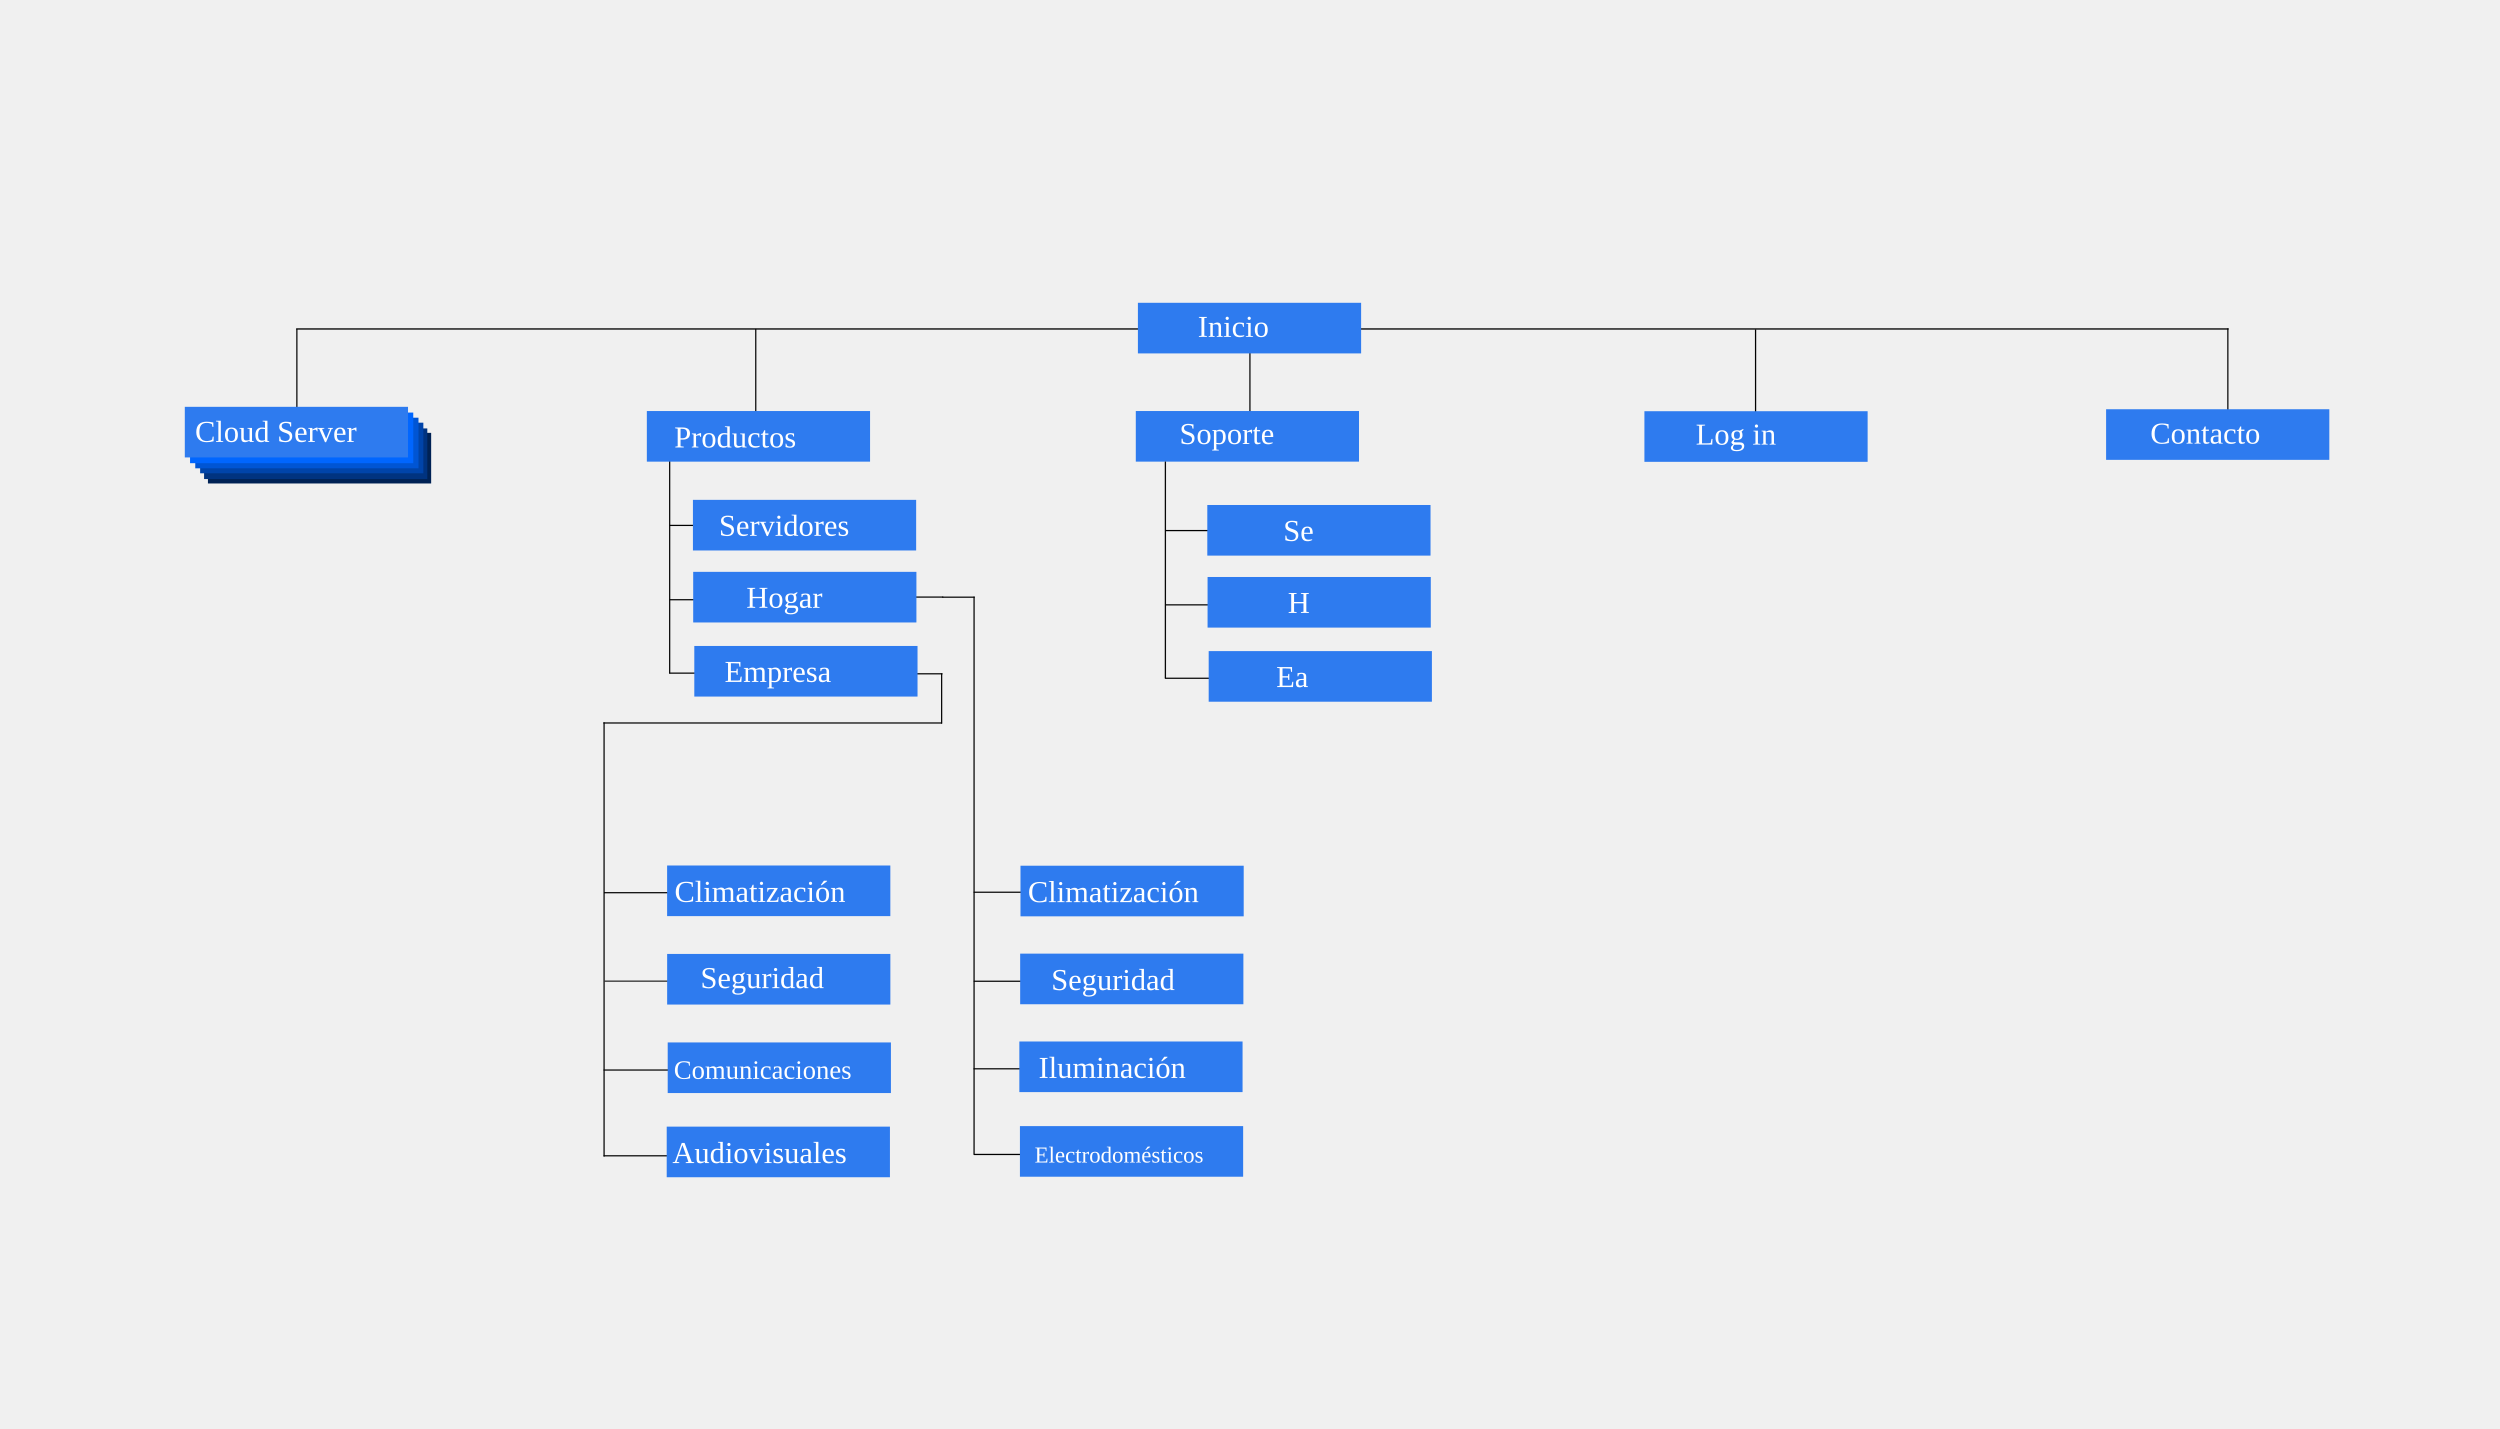
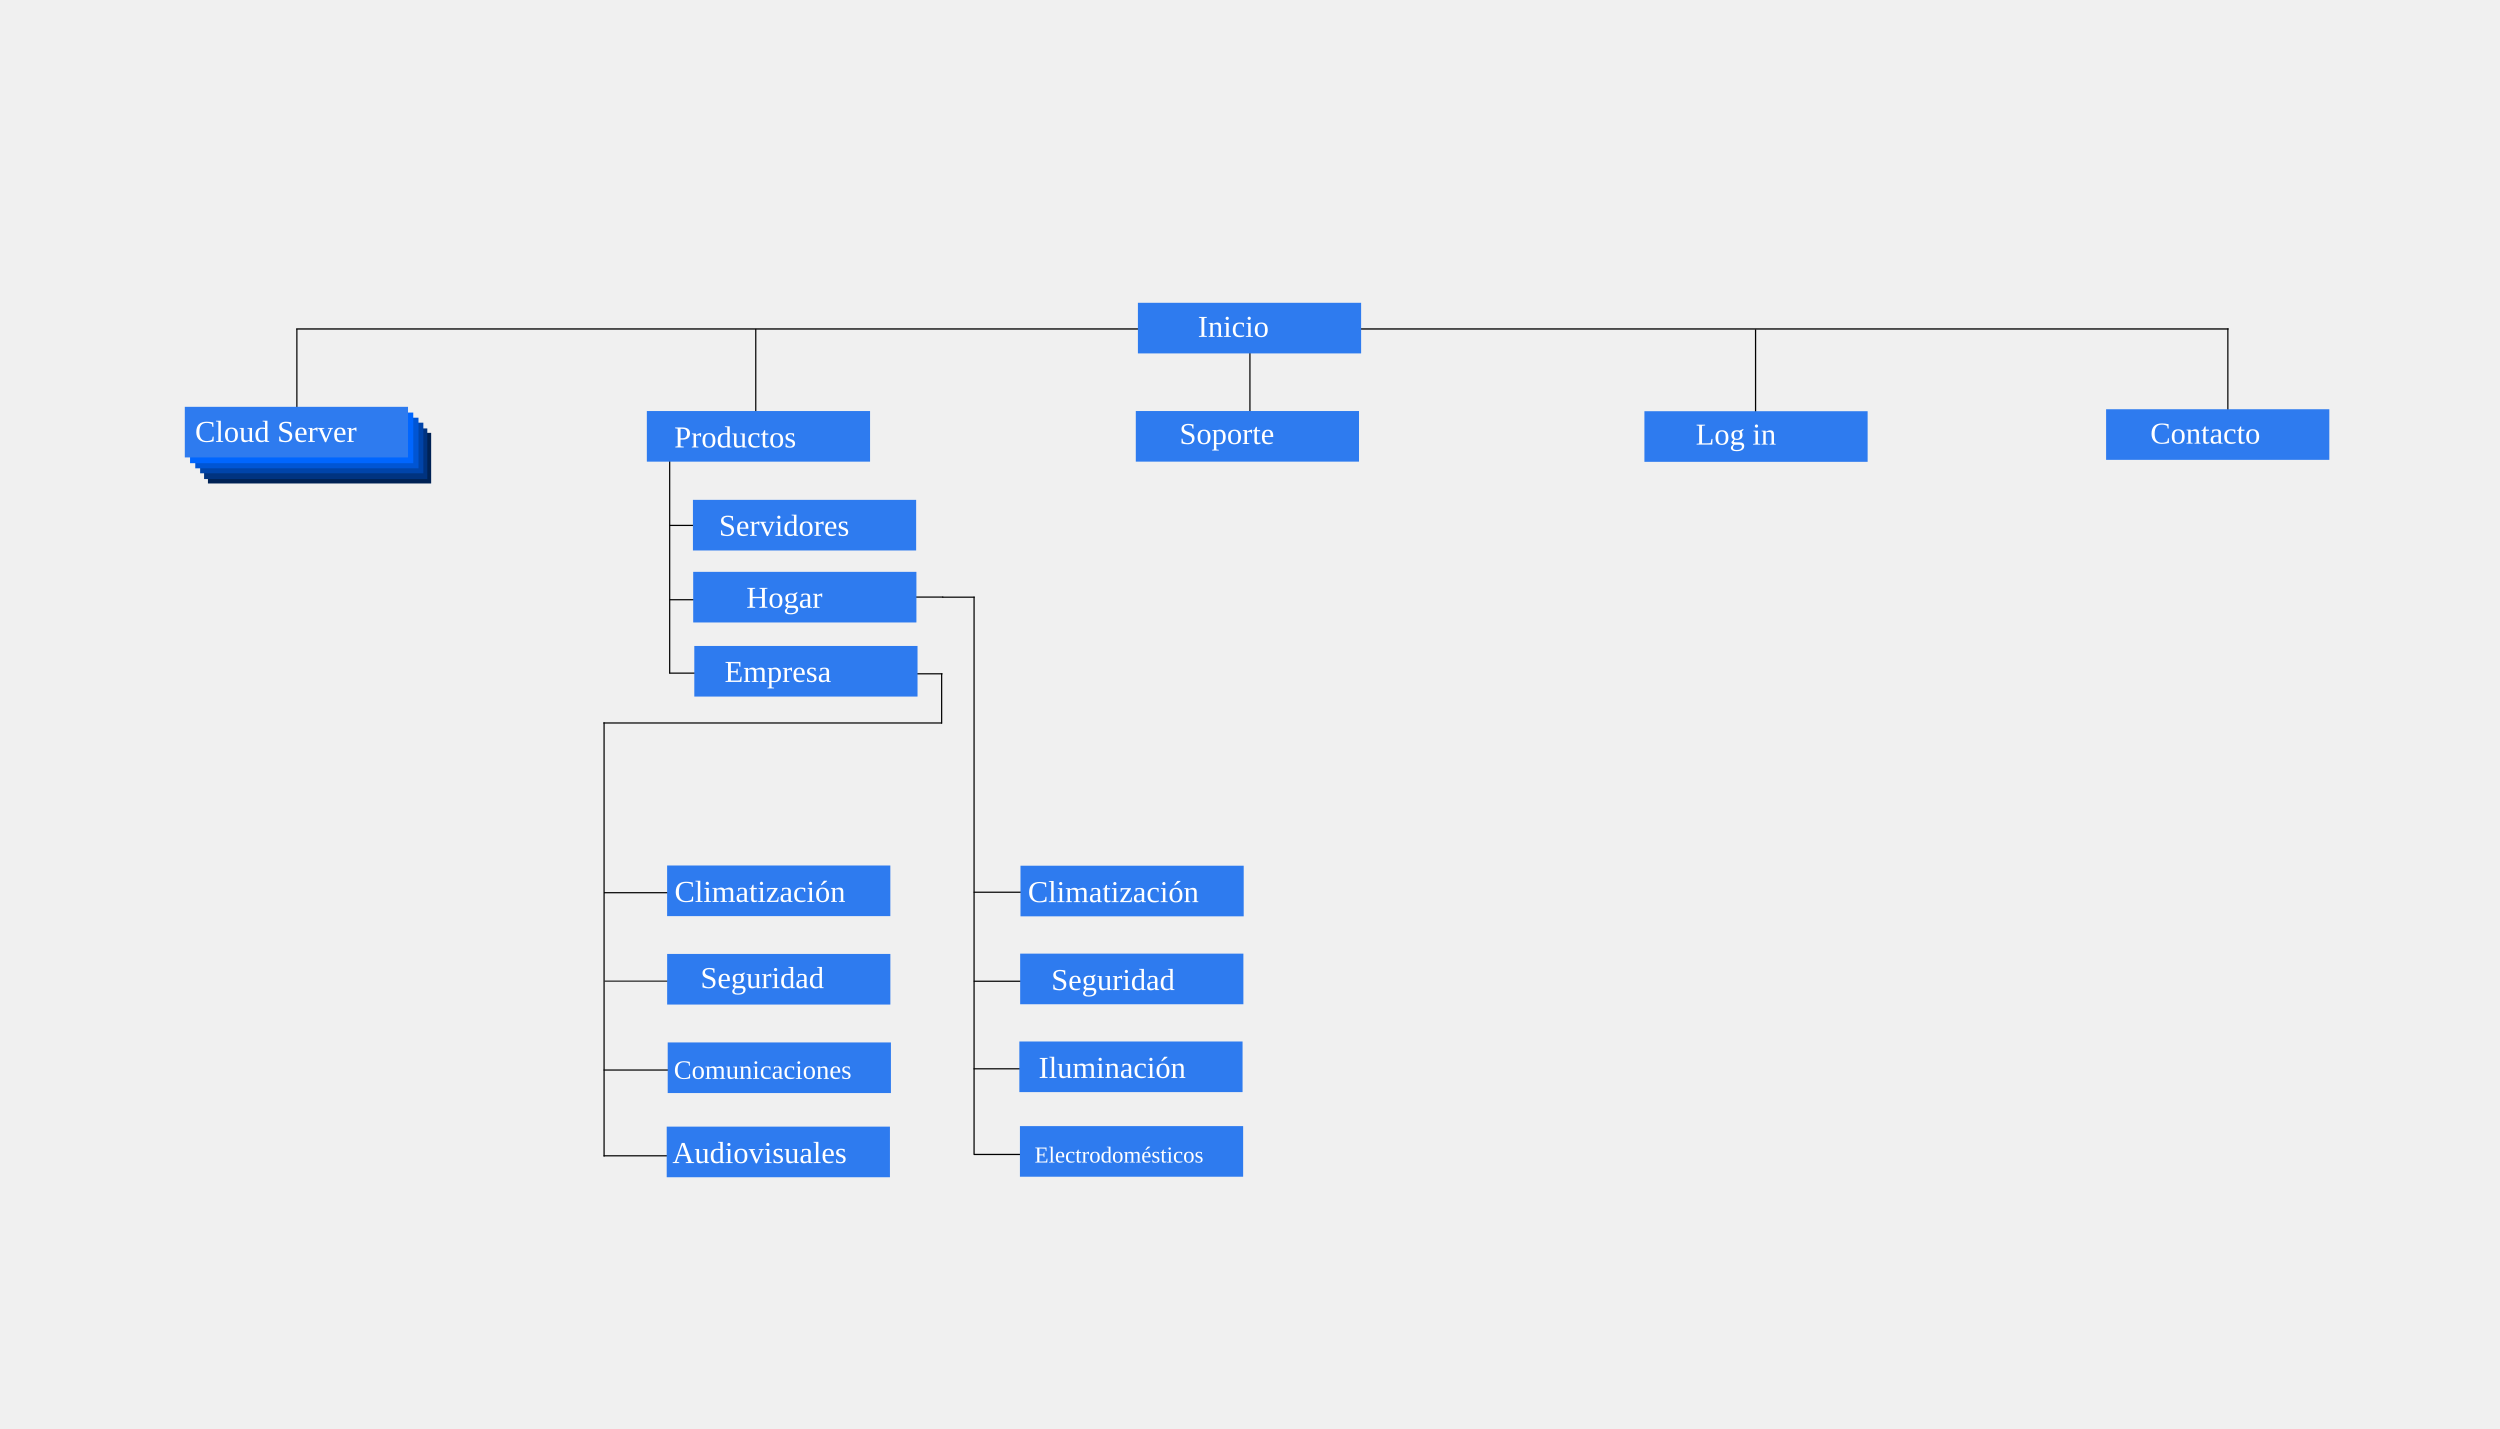
<svg xmlns="http://www.w3.org/2000/svg" width="3500" height="2000" viewBox="0 0 3500 2000" version="1.1" id="svg1">
  <defs id="defs1">
    <linearGradient id="swatch4">
      <stop style="stop-color:#2e7bef;stop-opacity:1;" offset="0" id="stop4" />
    </linearGradient>
  </defs>
  <g id="layer1">
    <rect style="fill:#000000;stroke:#000000;stroke-width:0.135" id="rect3-0-7-2-9-17" width="93.569" height="1.574" x="1363.241" y="1248.364" />
    <rect style="fill:#000000;stroke:#000000;stroke-width:0.135" id="rect3-0-7-2-9-06" width="93.569" height="1.574" x="1363.358" y="1372.985" />
    <rect style="fill:#000000;stroke:#000000;stroke-width:0.135" id="rect3-0-7-2-9-0" width="93.569" height="1.574" x="1363.096" y="1495.517" />
    <rect style="fill:#000000;stroke:#000000;stroke-width:0.135" id="rect3-0-7-2-9-1" width="93.569" height="1.574" x="1363.406" y="1615.461" />
    <rect style="fill:#000000;stroke:#000000;stroke-width:0.095" id="rect3-0-9-35-0" width="45.383" height="1.614" x="1274.027" y="942.503" />
    <rect style="fill:#000000;stroke:#000000;stroke-width:0.151" id="rect3-4-9" width="117.664" height="1.559" x="-578.215" y="1057.261" transform="rotate(-90)" />
    <rect style="fill:#000000;stroke:#000000;stroke-width:0.151" id="rect3-4-7" width="117.664" height="1.559" x="-578.836" y="2456.99" transform="rotate(-90)" />
    <rect style="fill:#000000;stroke:#000000;stroke-width:0.151" id="rect3-4-3" width="117.664" height="1.559" x="-599.74" y="1749.11" transform="rotate(-90)" />
    <rect style="fill:#000000;stroke:#000000;stroke-width:0.608" id="rect3" width="2704.7" height="1.101" x="414.939" y="459.958" />
    <rect style="fill:#2e7bef;fill-opacity:1" id="rect2" width="312.505" height="70.859" x="1593.059" y="423.916" />
    <text xml:space="preserve" style="font-size:42.667px;line-height:0.8;text-align:center;text-anchor:middle;fill:#ffffff" x="1753.347" y="471.641" id="text1">
      <tspan id="tspan1" x="1753.347" y="471.641" style="font-size:42.667px;fill:#ffffff">Inicio</tspan>
    </text>
    <rect style="fill:#000000;stroke:#000000;stroke-width:0.151" id="rect3-4" width="117.664" height="1.559" x="-578.441" y="414.819" transform="rotate(-90)" />
    <rect style="fill:#000000;stroke:#000000;stroke-width:0.151" id="rect3-4-1" width="117.664" height="1.559" x="-577.522" y="3118.199" transform="rotate(-90)" />
    <rect style="fill:#002255;fill-opacity:1" id="rect2-6-6" width="312.505" height="70.859" x="291.111" y="606" />
    <rect style="fill:#003380;fill-opacity:1" id="rect2-6-6-5" width="312.505" height="70.859" x="285.712" y="599.81" />
    <rect style="fill:#0044aa;fill-opacity:1" id="rect2-6-6-5-0" width="312.505" height="70.859" x="280.174" y="591.748" />
    <rect style="fill:#0055d4;fill-opacity:1" id="rect2-6-6-5-0-9" width="312.505" height="70.859" x="273.379" y="584.783" />
    <rect style="fill:#0066ff;fill-opacity:1" id="rect2-6-6-5-0-9-7" width="312.505" height="70.859" x="266.063" y="577.602" />
    <rect style="fill:#2e7bef;fill-opacity:1" id="rect2-6" width="312.505" height="70.859" x="258.722" y="569.556" />
    <text xml:space="preserve" style="font-size:42.667px;line-height:0.8;text-align:center;text-anchor:middle;fill:#ffffff" x="412.883" y="618.665" id="text1-8-0-0">
      <tspan id="tspan1-5-8-5" x="412.883" y="618.665" style="font-size:42.667px;fill:#ffffff">Cloud Server</tspan>
    </text>
    <rect style="fill:#2e7bef;fill-opacity:1" id="rect2-5" width="312.505" height="70.859" x="2948.548" y="572.938" />
    <text xml:space="preserve" style="font-size:42.667px;line-height:0.8;text-align:center;text-anchor:middle;fill:#ffffff" x="3114.089" y="621.058" id="text1-8">
      <tspan id="tspan1-5" x="3114.089" y="621.058" style="font-size:42.667px;fill:#ffffff">Contacto</tspan>
    </text>
    <rect style="fill:#2e7bef;fill-opacity:1" id="rect2-56" width="312.505" height="70.859" x="1590.108" y="575.432" />
    <text xml:space="preserve" style="font-size:42.667px;line-height:0.8;text-align:center;text-anchor:middle;fill:#ffffff" x="1744.294" y="621.633" id="text1-8-0">
      <tspan id="tspan1-5-8" x="1744.294" y="621.633" style="font-size:42.667px;fill:#ffffff">Soporte</tspan>
    </text>
    <rect style="fill:#2e7bef;fill-opacity:1" id="rect2-4" width="312.505" height="70.859" x="2302.174" y="575.703" />
    <text xml:space="preserve" style="font-size:42.667px;line-height:0.8;text-align:center;text-anchor:middle;fill:#ffffff" x="2456.975" y="622.478" id="text1-8-0-1">
      <tspan id="tspan1-5-8-59" x="2456.975" y="622.478" style="font-size:42.667px;fill:#ffffff">Log in</tspan>
    </text>
    <rect style="fill:#000000;stroke:#000000;stroke-width:0.234" id="rect3-4-9-3" width="297.713" height="1.476" x="-942.677" y="936.73" transform="rotate(-90)" />
    <rect style="fill:#000000;stroke:#000000;stroke-width:0.095" id="rect3-0-9" width="45.383" height="1.614" x="937.588" y="838.786" />
    <rect style="fill:#2e7bef;fill-opacity:1" id="rect2-51" width="312.505" height="70.859" x="905.583" y="575.452" ry="0" />
    <text xml:space="preserve" style="font-size:42.667px;line-height:0.8;text-align:center;text-anchor:middle;fill:#ffffff" x="1055.96" y="626.427" id="text1-8-0-0-0">
      <tspan id="tspan1-5-8-5-5" x="1055.96" y="626.427" style="font-size:42.667px;fill:#ffffff">Productos</tspan>
    </text>
    <rect style="fill:#000000;stroke:#000000;stroke-width:0.095" id="rect3-0" width="45.383" height="1.614" x="937.658" y="734.786" />
    <rect style="fill:#2e7bef;fill-opacity:1" id="rect2-51-9" width="312.505" height="70.859" x="970.104" y="699.803" ry="0" rx="0" />
    <text xml:space="preserve" style="font-size:42.667px;line-height:0.8;text-align:center;text-anchor:middle;fill:#ffffff" x="1124.46" y="750.118" id="text1-8-0-0-0-6">
      <tspan id="tspan1-5-8-5-5-3" x="1124.46" y="750.118" style="font-size:42.667px;fill:#ffffff">Servidores</tspan>
    </text>
    <rect style="fill:#000000;stroke:#000000;stroke-width:0.095" id="rect3-0-9-3" width="45.383" height="1.614" x="1275.152" y="835.117" />
    <rect style="display:inline;fill:#2e7bef;fill-opacity:1" id="rect2-51-9-9" width="312.505" height="70.859" x="970.471" y="800.591" />
    <text xml:space="preserve" style="font-size:42.667px;line-height:0.8;text-align:center;text-anchor:middle;fill:#ffffff" x="1124.827" y="850.905" id="text1-8-0-0-0-6-9">
      <tspan id="tspan1-5-8-5-5-3-4" x="1124.827" y="850.905" style="font-size:42.667px;fill:#ffffff">Hogar</tspan>
    </text>
    <rect style="fill:#000000;stroke:#000000;stroke-width:0.095" id="rect3-0-7" width="45.383" height="1.614" x="936.979" y="941.592" />
    <rect style="fill:#000000;stroke:#000000;stroke-width:0.095" id="rect3-0-9-35" width="45.383" height="1.614" x="1319.148" y="835.259" />
    <g id="g1" transform="translate(1.926638,204.5444)">
      <rect style="fill:#2e7bef;fill-opacity:1" id="rect2-51-9-4" width="312.505" height="70.859" x="970.104" y="699.803" />
      <text xml:space="preserve" style="font-size:42.667px;line-height:0.8;text-align:center;text-anchor:middle;fill:#ffffff" x="1124.46" y="750.118" id="text1-8-0-0-0-6-3">
        <tspan id="tspan1-5-8-5-5-3-5" x="1124.46" y="750.118" style="font-size:42.667px;fill:#ffffff">Empresa</tspan>
      </text>
    </g>
    <rect style="fill:#000000;stroke:#000000;stroke-width:0.362" id="rect3-4-9-3-0" width="780.623" height="1.348" x="-1616.194" y="1363.052" transform="rotate(-90)" />
    <rect style="fill:#000000;stroke:#000000;stroke-width:0.118" id="rect3-4-9-3-0-3" width="70.246" height="1.592" x="-1013.027" y="1317.472" transform="rotate(-90)" />
    <rect style="fill:#000000;stroke:#000000;stroke-width:0.289" id="rect3-4-9-3-0-1" width="473.784" height="1.42" x="-1318.712" y="-1012.88" transform="scale(-1)" />
    <rect style="fill:#000000;stroke:#000000;stroke-width:0.324" id="rect3-4-9-3-5" width="607.471" height="1.386" x="-1618.896" y="845.042" transform="rotate(-90)" />
    <rect style="fill:#000000;stroke:#000000;stroke-width:0.145" id="rect3-0-7-5" width="107.974" height="1.565" x="845.657" y="1248.962" />
    <rect style="fill:#2e7bef;fill-opacity:1" id="rect2-51-8" width="312.505" height="70.859" x="933.966" y="1211.708" ry="0" />
    <text xml:space="preserve" style="font-size:42.667px;line-height:0.8;text-align:center;text-anchor:middle;fill:#ffffff" x="1090.633" y="1262.683" id="text1-8-0-0-0-4">
      <tspan id="tspan1-5-8-5-5-8" x="1090.633" y="1262.683" style="font-size:42.667px;fill:#ffffff">Climatización</tspan>
    </text>
    <rect style="fill:#000000;stroke:#000000;stroke-width:0.128" id="rect3-0-7-3" width="99.342" height="1.32" x="846.475" y="1372.933" />
    <rect style="fill:#2e7bef;fill-opacity:1" id="rect2-51-2" width="312.505" height="70.859" x="934" y="1335.515" ry="0" />
    <text xml:space="preserve" style="font-size:42.667px;line-height:0.8;text-align:center;text-anchor:middle;fill:#ffffff" x="1093.813" y="1383.344" id="text1-8-0-0-0-7">
      <tspan id="tspan1-5-8-5-5-39" x="1093.813" y="1383.344" style="font-size:42.667px;fill:#ffffff">Seguridad</tspan>
    </text>
    <rect style="fill:#000000;stroke:#000000;stroke-width:0.135" id="rect3-0-7-2" width="93.569" height="1.574" x="845.129" y="1497.267" />
    <rect style="fill:#2e7bef;fill-opacity:1" id="rect2-51-1" width="312.505" height="70.859" x="934.791" y="1459.418" ry="0" />
    <text xml:space="preserve" style="font-size:37.333px;line-height:0.8;text-align:center;text-anchor:middle;fill:#ffffff" x="1091.099" y="1510.393" id="text1-8-0-0-0-74">
      <tspan id="tspan1-5-8-5-5-5" x="1091.099" y="1510.393" style="font-size:37.333px;fill:#ffffff">Comunicaciones</tspan>
    </text>
    <rect style="fill:#000000;stroke:#000000;stroke-width:0.135" id="rect3-0-7-2-9" width="93.569" height="1.574" x="845.106" y="1617.311" />
    <rect style="fill:#2e7bef;fill-opacity:1" id="rect2-51-2-8" width="312.505" height="70.859" x="933.402" y="1577.282" ry="0" />
    <text xml:space="preserve" style="font-size:42.667px;line-height:0.8;text-align:center;text-anchor:middle;fill:#ffffff" x="1090.069" y="1628.257" id="text1-8-0-0-0-7-3">
      <tspan id="tspan1-5-8-5-5-39-8" x="1090.069" y="1628.257" style="font-size:42.667px;fill:#ffffff">Audiovisuales</tspan>
    </text>
    <rect style="fill:#2e7bef;fill-opacity:1" id="rect2-51-8-8" width="312.505" height="70.859" x="1428.68" y="1212.008" ry="0" />
    <text xml:space="preserve" style="font-size:42.667px;line-height:0.8;text-align:center;text-anchor:middle;fill:#ffffff" x="1585.347" y="1262.983" id="text1-8-0-0-0-4-1">
      <tspan id="tspan1-5-8-5-5-8-3" x="1585.347" y="1262.983" style="font-size:42.667px;fill:#ffffff">Climatización</tspan>
    </text>
    <rect style="fill:#2e7bef;fill-opacity:1" id="rect2-51-8-0" width="312.505" height="70.859" x="1428.239" y="1335.084" ry="0" />
    <text xml:space="preserve" style="font-size:42.667px;line-height:0.8;text-align:center;text-anchor:middle;fill:#ffffff" x="1584.907" y="1386.059" id="text1-8-0-0-0-4-3">
      <tspan id="tspan1-5-8-5-5-8-2" x="1584.907" y="1386.059" style="font-size:42.667px;fill:#ffffff">Seguridad</tspan>
    </text>
    <rect style="fill:#2e7bef;fill-opacity:1" id="rect2-51-8-82" width="312.505" height="70.859" x="1427.086" y="1458.091" ry="0" />
    <text xml:space="preserve" style="font-size:42.667px;line-height:0.8;text-align:center;text-anchor:middle;fill:#ffffff" x="1583.754" y="1509.066" id="text1-8-0-0-0-4-0">
      <tspan id="tspan1-5-8-5-5-8-4" x="1583.754" y="1509.066" style="font-size:42.667px;fill:#ffffff">Iluminación</tspan>
    </text>
    <rect style="fill:#2e7bef;fill-opacity:1" id="rect2-51-8-4" width="312.505" height="70.859" x="1427.899" y="1576.56" ry="0" />
    <text xml:space="preserve" style="font-size:32px;line-height:0.8;text-align:center;text-anchor:middle;fill:#ffffff" x="1586.664" y="1627.535" id="text1-8-0-0-0-4-30">
      <tspan id="tspan1-5-8-5-5-8-5" x="1586.664" y="1627.535" style="font-size:32px;fill:#ffffff">Electrodomésticos</tspan>
    </text>
-     <rect style="fill:#000000;stroke:#000000;stroke-width:0.236" id="rect3-4-9-3-4" width="302.842" height="1.474" x="-949.242" y="1630.867" transform="rotate(-90)" />
-     <rect style="fill:#000000;stroke:#000000;stroke-width:0.119" id="rect3-0-9-8" width="71.045" height="1.591" x="1632.041" y="845.99" />
-     <rect style="fill:#000000;stroke:#000000;stroke-width:0.119" id="rect3-0-2" width="71.045" height="1.591" x="1632.111" y="741.99" />
-     <rect style="fill:#2e7bef;fill-opacity:1" id="rect2-51-9-7" width="312.505" height="70.859" x="1690.231" y="706.996" ry="0" rx="0" />
-     <text xml:space="preserve" style="font-size:42.667px;line-height:0.8;text-align:center;text-anchor:middle;fill:#ffffff" x="1844.587" y="757.311" id="text1-8-0-0-0-6-8">
-       <tspan id="tspan1-5-8-5-5-3-0" x="1844.587" y="757.311" style="font-size:42.667px;fill:#ffffff">Se</tspan>
-     </text>
-     <rect style="display:inline;fill:#2e7bef;fill-opacity:1" id="rect2-51-9-9-1" width="312.505" height="70.859" x="1690.598" y="807.784" />
-     <text xml:space="preserve" style="font-size:42.667px;line-height:0.8;text-align:center;text-anchor:middle;fill:#ffffff" x="1844.954" y="858.099" id="text1-8-0-0-0-6-9-2">
-       <tspan id="tspan1-5-8-5-5-3-4-9" x="1844.954" y="858.099" style="font-size:42.667px;fill:#ffffff">H</tspan>
-     </text>
-     <rect style="fill:#000000;stroke:#000000;stroke-width:0.119" id="rect3-0-7-6" width="71.569" height="1.591" x="1630.908" y="948.797" />
-     <g id="g2" transform="translate(722.0531,211.7374)">
-       <rect style="fill:#2e7bef;fill-opacity:1" id="rect2-51-9-4-8" width="312.505" height="70.859" x="970.104" y="699.803" />
-       <text xml:space="preserve" style="font-size:42.667px;line-height:0.8;text-align:center;text-anchor:middle;fill:#ffffff" x="1124.46" y="750.118" id="text1-8-0-0-0-6-3-6">
-         <tspan id="tspan1-5-8-5-5-3-5-5" x="1124.46" y="750.118" style="font-size:42.667px;fill:#ffffff">Ea</tspan>
-       </text>
-     </g>
  </g>
</svg>
